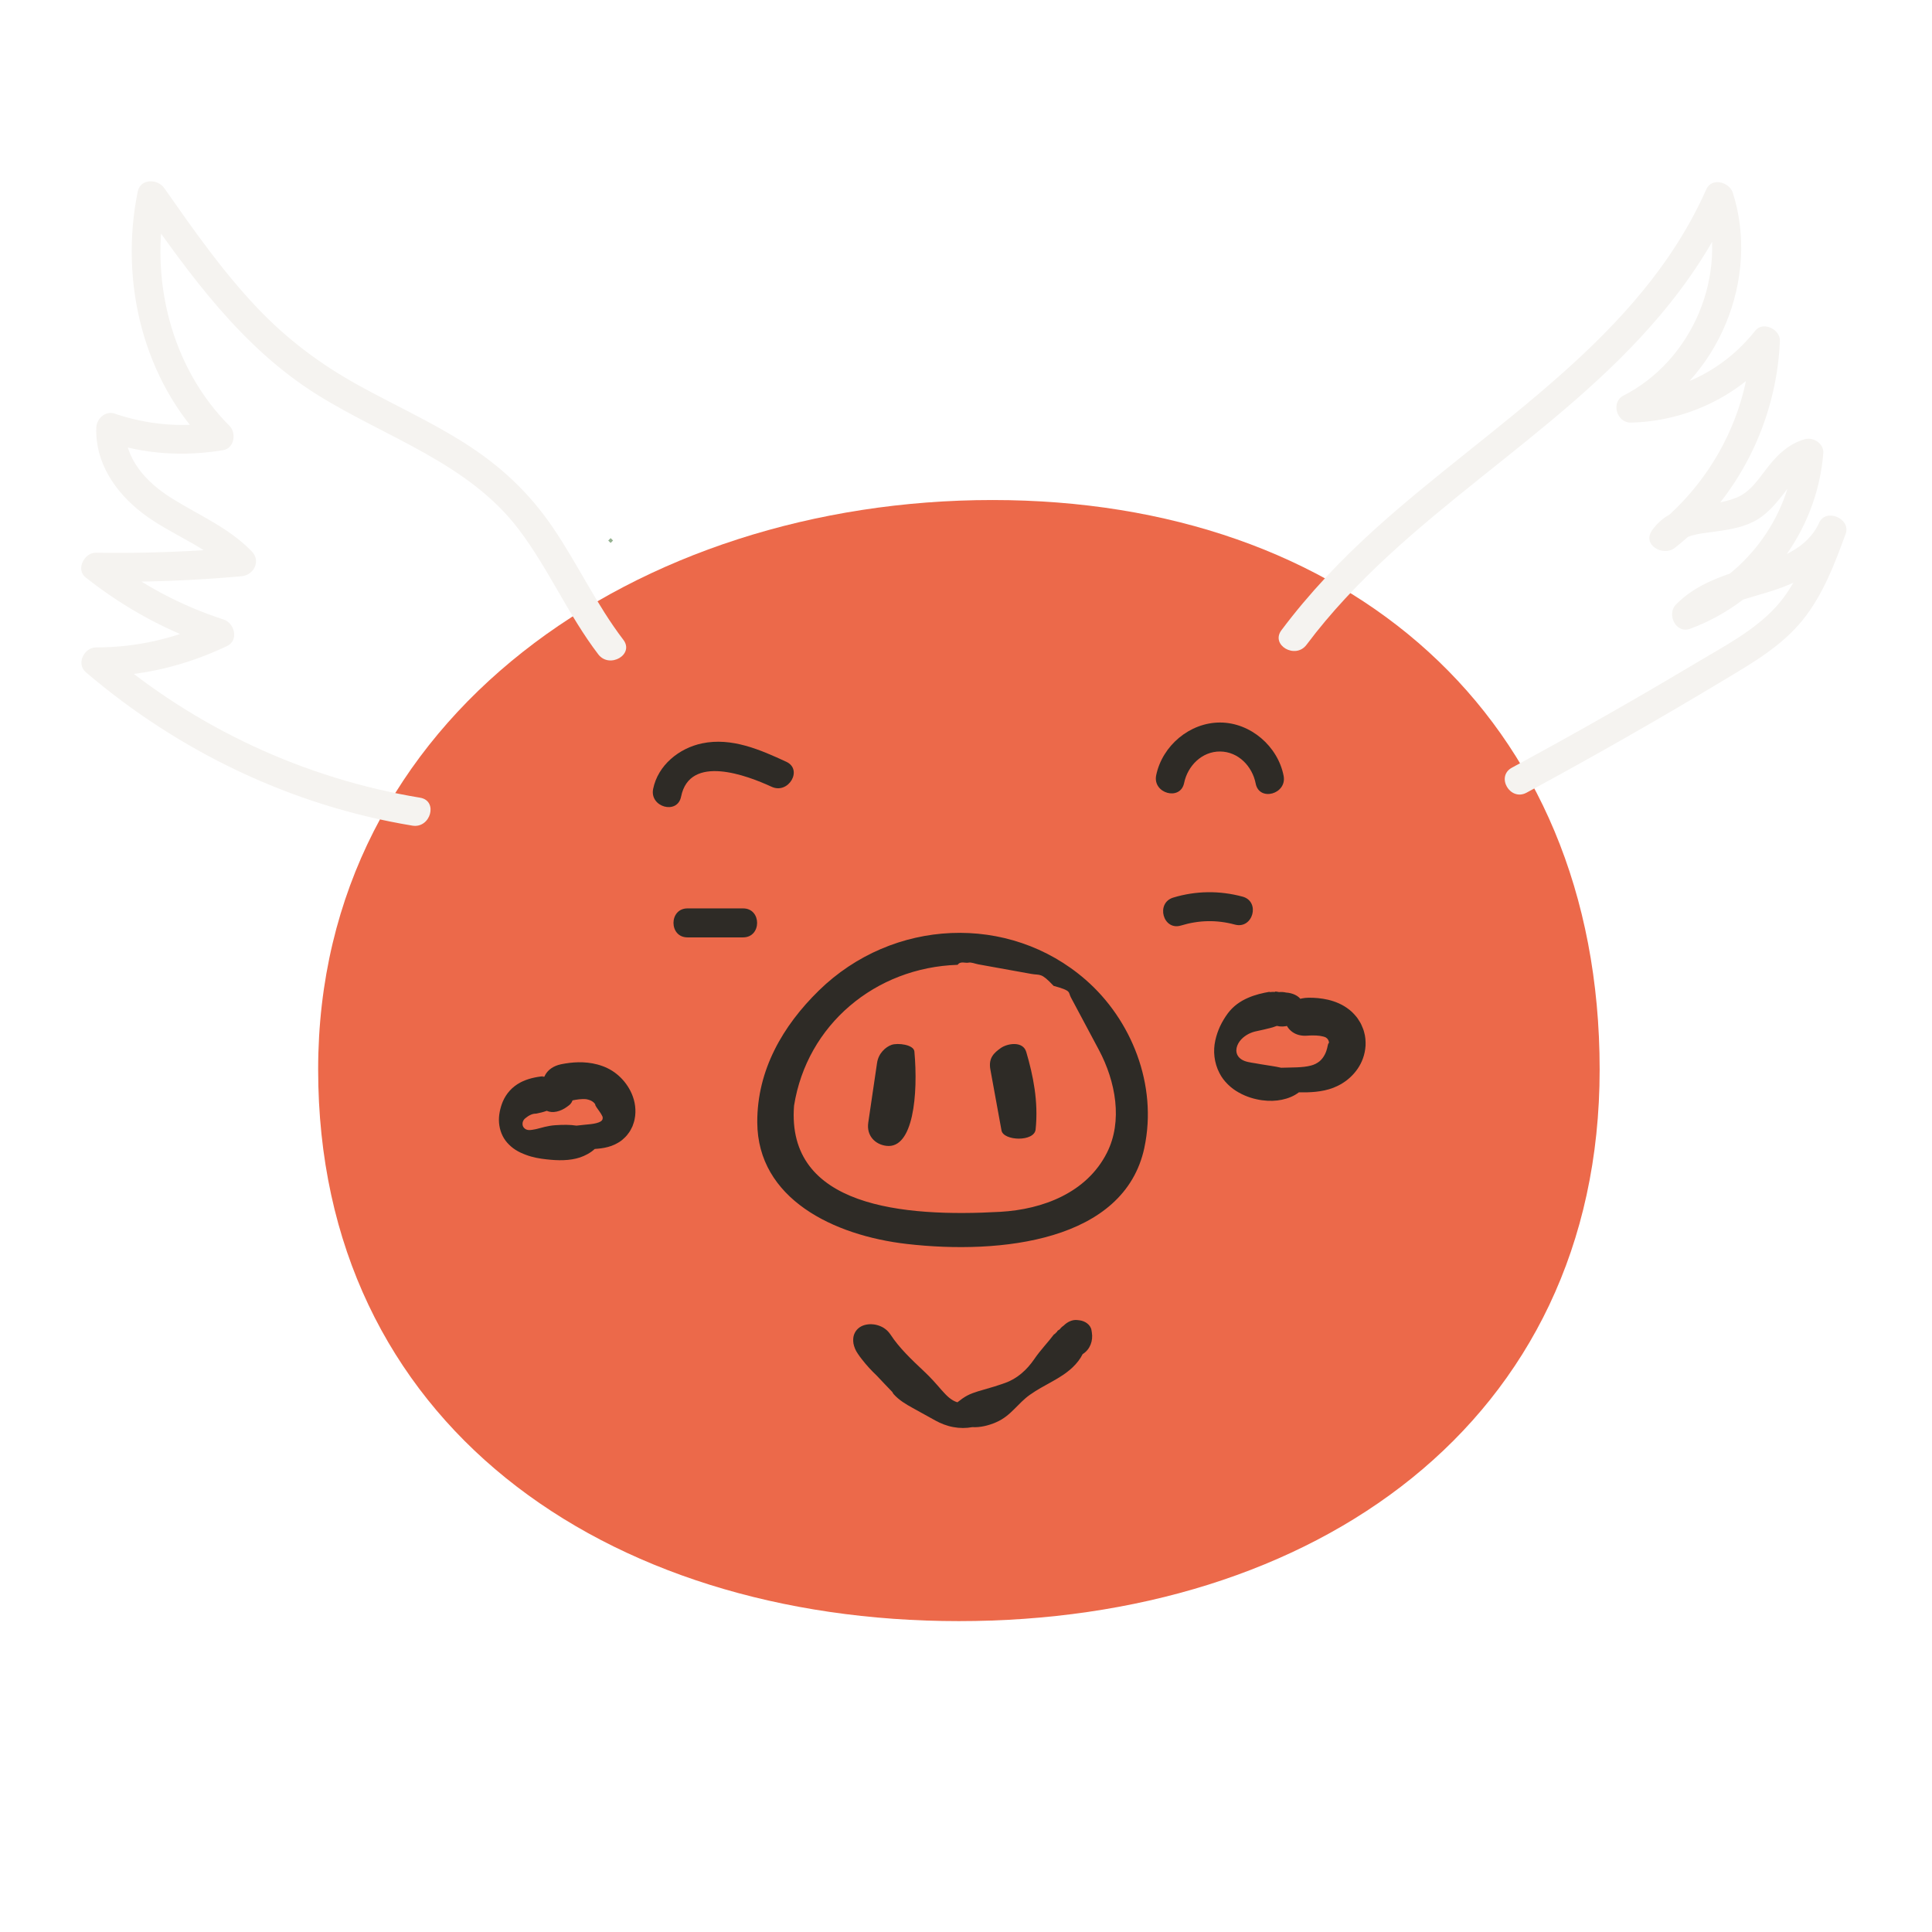
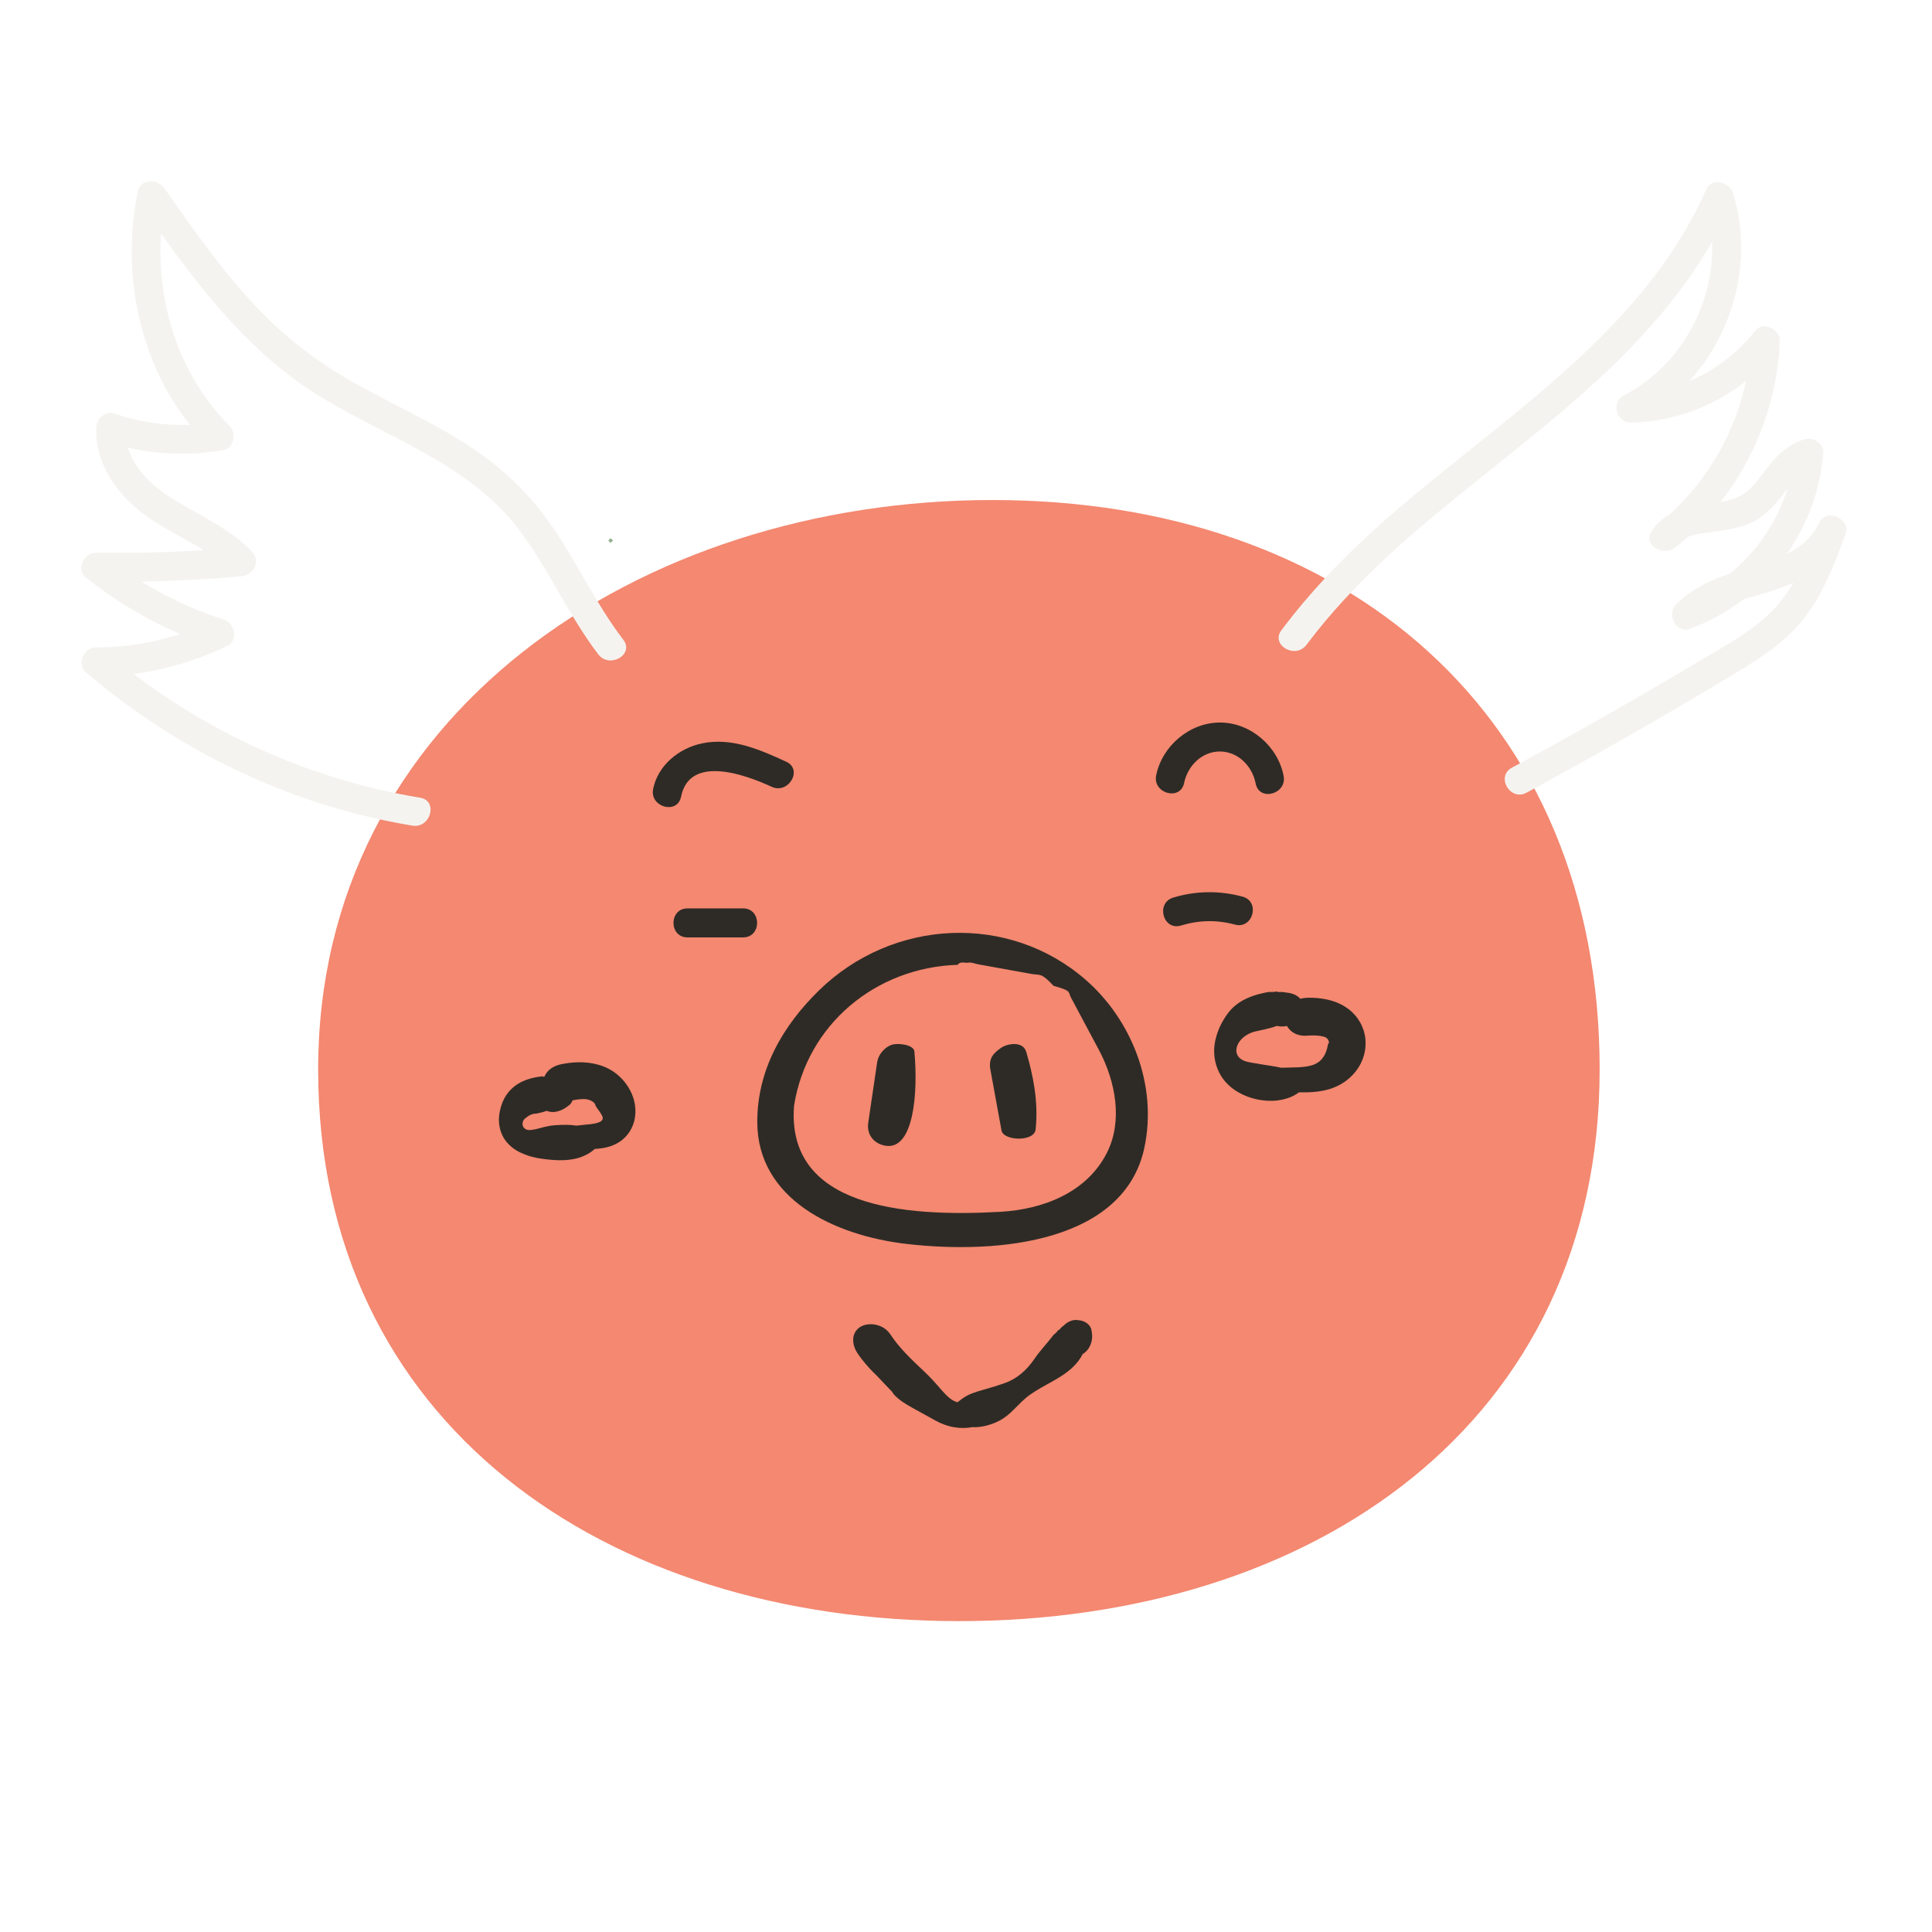
<svg xmlns="http://www.w3.org/2000/svg" id="Layer_1" data-name="Layer 1" viewBox="0 0 800 800">
  <defs>
    <style>
      .cls-1 {
        fill: #94b190;
      }

      .cls-2 {
        fill: #2e2b26;
      }

      .cls-3 {
-         fill: #EC694A;
+         fill: #f48870;
      }

      .cls-ear {
        fill: #F5F3F0;
      }
    </style>
  </defs>
  <path class="cls-3" d="M131.74,442.85c0,146.53,118.79,228.42,265.32,228.42s265.32-81.89,265.32-228.42-104.89-235.8-251.42-235.8-279.22,89.27-279.22,235.8Z" />
  <path class="cls-2" d="M473.87,475.22c-8.29,38.88-59.7,44.32-98.34,39.88-30.44-3.5-61.82-18.75-61.96-50.36-.09-21.67,10.58-39.98,25.48-54.56,30.61-29.95,78.75-32.11,110.45-4.51,19.03,16.56,29.89,43.57,24.36,69.55ZM455.03,434.75l-11.6-21.75c-1.21-2.27.47-2.69-7.16-4.78-5.28-5.64-5.47-4.27-9.25-4.95l-21.89-3.95c-1.29-.23-2.99-.98-4.17-.7s-3.28-.78-4.42.89c-34.03,1.09-62.41,24.77-67.74,58.33-3.26,41.94,45.15,46.22,85.39,43.95,17.66-1,35.8-7.92,44.16-24.44,6.65-13.14,3.63-29.55-3.32-42.6Z" />
  <rect class="cls-1" x="252.14" y="223.11" width="1.41" height="1.41" transform="translate(-84.2 244.35) rotate(-45)" />
  <path class="cls-3" d="M378.63,435.4c-.26-2.88-6.98-3.63-9.45-2.75s-5.42,3.48-6.01,7.48l-3.64,24.72c-.8,5.4,2.82,9.04,7.49,9.62,11.17,1.37,13.22-21.34,11.61-39.07ZM428.83,467.67c1.21-11.56-1.05-22.42-3.87-32.04-1.37-4.69-7.85-3.59-10.6-1.62s-5.16,4-4.28,8.79l4.62,25.31c.79,4.35,13.58,4.82,14.13-.43Z" />
  <path class="cls-2" d="M378.63,435.4c1.61,17.73-.44,40.44-11.61,39.07-4.67-.57-8.29-4.22-7.49-9.62l3.64-24.72c.59-4,3.51-6.59,6.01-7.48s9.19-.13,9.45,2.75Z" />
  <path class="cls-2" d="M428.83,467.67c-.55,5.25-13.34,4.78-14.13.43l-4.62-25.31c-.87-4.79,1.66-6.92,4.28-8.79,2.76-1.97,9.23-3.07,10.6,1.62,2.82,9.62,5.08,20.48,3.87,32.04Z" />
  <path class="cls-2" d="M446.97,546.71l-.94-.11c-1.98-.22-4.07.77-5.59,2.3-.61.4-1.17.93-1.65,1.57-.22.14-.44.24-.65.41l-.37.28.07.15c-.46.39-.88.83-1.27,1.29l.09-.35c-2.82,3.74-5.78,6.7-8.39,10.53-3.07,4.48-7.11,8.11-12.04,9.85-.96.36-1.95.68-2.95,1-1,.35-1.96.63-2.92.91-1.91.56-3.75,1.07-5.39,1.58-1.65.51-3.09,1.03-4.42,1.73-1.34.7-2.57,1.61-4.11,2.81-2.58-.77-4.44-2.69-6.56-5.07-1.04-1.19-2.19-2.54-3.41-3.86-1.21-1.31-2.45-2.59-3.76-3.81-5.37-5.04-10.42-9.87-13.89-15.19-.69-1.01-1.39-1.8-2.25-2.42-.79-.63-1.73-1.08-2.68-1.41-1.88-.66-4.08-.77-5.99-.2-1.91.57-3.53,1.87-4.28,3.99-.35,1.04-.43,2.27-.22,3.63.26,1.32.8,2.8,1.8,4.22.53.83,1.12,1.58,1.7,2.33,1.91,2.47,3.98,4.7,6.11,6.72,2.19,2.35,4.39,4.61,6.51,6.84.14.32.31.63.55.89,2.18,2.43,5.02,4.14,7.87,5.7,3.13,1.73,6.29,3.48,9.4,5.2,2.15,1.19,4.77,2.24,7.43,2.71,2.66.5,5.35.48,7.81.02,3.2.18,6.61-.6,9.85-2,3.23-1.38,5.59-3.5,7.62-5.54,2.07-2.04,3.94-4.11,6.39-5.84,3.03-2.16,6.1-3.74,9.12-5.44,3.02-1.69,6-3.48,8.64-5.99,1.67-1.6,3.15-3.47,4.09-5.41,3.18-1.99,4.37-5.61,3.82-8.98l-.15-.95c-.38-2.34-2.81-3.85-4.96-4.09Z" />
  <g id="ears">
    <path class="cls-ear" d="M541,266.99c40.39-53.92,103.07-85.05,146.3-136.3,11.87-14.08,22.16-29.4,29.63-46.26l-10.97-1.43c9.81,30.75-5,66.13-33.72,80.81-5.34,2.73-2.77,11.31,3.03,11.18,23.21-.52,45.57-11.27,60.01-29.53l-10.24-4.24c-1.26,30.26-16.19,58.51-39.96,77.14,3.14,2.42,6.28,4.85,9.42,7.27,3.06-4.27,9.66-4.67,14.39-5.33,5.83-.82,11.59-1.54,16.95-4.16,5.38-2.63,9.23-7.19,12.83-11.84,3.27-4.23,6.52-9.35,11.94-10.88l-7.6-5.79c-2.16,27.01-20.94,51.79-46.37,61.15,1.95,3.34,3.89,6.69,5.84,10.03,9.08-9.29,22.46-10.92,34.17-15.12,11.01-3.95,22-10.09,27-21.2l-10.97-4.62c-4.31,11.75-8.76,24.12-17.37,33.5-9.11,9.92-21.6,16.33-33.02,23.16-25.1,14.99-50.52,29.43-76.23,43.34-6.79,3.68-.74,14.04,6.06,10.36,27.42-14.84,54.52-30.28,81.24-46.34,11.89-7.15,24.36-14.24,33.16-25.23,8.4-10.48,13.15-23.11,17.72-35.59,2.32-6.32-8.17-10.83-10.97-4.62-4.84,10.75-16.34,14.81-26.91,17.95-11.7,3.47-23.62,6.97-32.39,15.94-3.94,4.03-.02,12.18,5.84,10.03,30.78-11.33,52.57-40.02,55.18-72.72.31-3.92-4.08-6.78-7.6-5.79-6.37,1.8-10.98,6.01-15.01,11.08s-7.42,10.79-13.48,13.18c-12.36,4.88-26.01,1.18-34.79,13.45-4.31,6.03,4.55,11.09,9.42,7.27,26.22-20.56,42.1-52.43,43.48-85.63.2-4.85-6.97-8.38-10.24-4.24-12.54,15.87-31.23,25.57-51.52,26.02l3.03,11.18c33.28-17.01,50.59-58.78,39.24-94.36-1.41-4.43-8.73-6.47-10.97-1.43-27.42,61.85-88.63,96.89-136.94,140.47-14.26,12.86-27.47,26.72-38.99,42.1-4.63,6.18,5.78,12.17,10.36,6.06h0Z" />
    <path class="cls-ear" d="M258.11,264.92c-11.08-14.5-18.78-31.12-28.98-46.19s-22.17-26.01-36.9-35.36c-14.09-8.94-29.34-15.83-43.92-23.9-15.66-8.66-29.56-19.07-41.88-32.08-14.4-15.2-26.44-32.4-38.42-49.51-2.71-3.87-9.85-4.03-10.97,1.43-7.63,37.32,2.22,78.29,29.54,105.56.88-3.34,1.77-6.69,2.65-10.03-14.09,2.34-28.26,1-41.76-3.57-3.84-1.3-7.46,2.1-7.6,5.79-.52,14.5,7.89,26.78,19.01,35.34,11.75,9.06,26.49,13.63,36.92,24.46l4.24-10.24c-20.06,1.82-40.18,2.57-60.33,2.25-4.79-.08-8.46,6.92-4.24,10.24,16.23,12.81,34.24,22.64,53.94,29.01-.48-3.66-.96-7.31-1.43-10.97-15.12,7.2-31.47,10.95-48.22,10.93-4.9,0-8.31,6.77-4.24,10.24,38.48,32.9,85.21,55.3,135.24,63.56,7.55,1.25,10.8-10.31,3.19-11.57-47.96-7.92-93-28.88-129.95-60.48l-4.24,10.24c18.94.02,37.21-4.44,54.27-12.57,4.95-2.36,3.1-9.5-1.43-10.97-17.6-5.69-34.11-14.46-48.64-25.92-1.41,3.41-2.83,6.83-4.24,10.24,20.14.32,40.26-.44,60.33-2.25,5.06-.46,8.06-6.28,4.24-10.24-9.46-9.82-21.89-14.98-33.26-22.09-10.35-6.48-19.62-16.28-19.16-29.23l-7.6,5.79c15.62,5.29,31.92,6.27,48.14,3.57,4.59-.76,5.59-7.09,2.65-10.03-24.19-24.14-33.22-60.77-26.45-93.88l-10.97,1.43c20.87,29.8,42.42,59.99,73.8,79.58,28.38,17.71,62.58,28.19,83.47,55.85,12.32,16.31,20.41,35.35,32.83,51.61,4.63,6.05,15.05.08,10.36-6.06h0Z" />
  </g>
  <path class="cls-2" d="M490.32,324.21c1.45-7.06,7.35-13.1,14.92-13.03s13.34,6.18,14.71,13.27c1.47,7.57,13.03,4.37,11.57-3.19-2.36-12.23-13.69-22.05-26.28-22.08s-23.97,9.6-26.49,21.84c-1.55,7.54,10.01,10.76,11.57,3.19h0Z" />
  <path class="cls-2" d="M325.58,315.43c-10.89-5.03-22.62-10.17-34.86-7.62-9.56,1.99-18.29,9.06-20.27,18.88-1.52,7.54,10.05,10.77,11.57,3.19,3.58-17.8,27.29-8.8,37.5-4.09,6.96,3.22,13.07-7.12,6.06-10.36h0Z" />
  <path class="cls-2" d="M539.32,414.84l-.55-.83c-1.15-1.73-3.57-2.85-6.27-3.02-.87-.21-1.85-.28-2.88-.19-.32-.06-.62-.14-.96-.17l-.6-.06-.08.15c-.79-.02-1.6,0-2.42.13l.42-.22c-3.14.54-6.27,1.25-9.3,2.6-.76.31-1.49.72-2.23,1.11-.75.44-1.56.94-2.26,1.48-1.44,1.08-2.7,2.36-3.78,3.79-1.25,1.7-2.3,3.46-3.19,5.32-.86,1.87-1.55,3.84-2,5.94-.46,2.08-.61,4.35-.34,6.66.26,2.29.97,4.71,2.06,6.78,1.68,3.38,4.81,6.35,8.01,8.08,3.23,1.83,6.52,2.75,9.56,3.19,3.02.42,5.91.31,8.31-.21,2.47-.51,4.93-1.46,7.01-3.05,2.27.03,4.59.01,6.99-.24,2.41-.26,4.86-.71,7.38-1.69,2.61-1.04,5.03-2.51,7.12-4.5,2.08-2,3.92-4.48,5.05-7.64.58-1.63.96-3.4,1.08-5.26.07-1.86-.06-3.81-.61-5.66-.22-.96-.62-1.76-.97-2.63-.33-.86-.84-1.66-1.36-2.46-.49-.82-1.1-1.53-1.74-2.23-.62-.73-1.31-1.32-2.02-1.89-2.86-2.28-5.96-3.46-8.8-4.14-2.86-.66-5.58-.88-8.15-.84-3.97.06-6.64,1.52-8.18,3.31-1.55,1.8-1.98,3.97-1.62,5.93.36,1.97,1.48,3.74,3.1,4.91,1.63,1.18,3.75,1.76,6.28,1.55.71-.04,1.42-.1,2.08-.09,1.13-.03,2.12.07,3.07.17.86.16,1.71.32,2.26.57.16.08.32.15.41.26.1.09.24.17.34.26.13.21.34.35.42.58.16.16.16.49.29.71.02.12,0,.22.03.32,0,.11-.03.21-.02.31-.14.1-.26.19-.28.28-.16.43-.23,1.01-.43,1.82-.19.8-.52,1.77-1.04,2.75-.52.97-1.23,1.93-2.09,2.66-.97.79-2.23,1.45-3.6,1.79-3.48.92-7.81.74-12.32.9-2.81-.66-5.67-.95-8.48-1.46-2.71-.54-4.89-.67-6.7-1.36-.89-.35-1.72-.85-2.38-1.61-.62-.72-1-1.67-1-2.74.01-1.33.55-2.65,1.35-3.74.8-1.1,1.86-1.99,2.97-2.67,1.11-.69,2.31-1.14,3.4-1.42,1.18-.26,2.38-.52,3.63-.8,1.68-.39,3.57-.82,5.43-1.53,1.67.42,3.34.32,4.98-.18,1.64-.5,3.23-1.42,4.54-2.63l.74-.69c1.84-1.68,1.6-4.53.35-6.42Z" />
  <path class="cls-2" d="M237,451.38l-.37-.89c-.76-1.87-2.83-3.31-5.35-3.82-.8-.31-1.72-.5-2.73-.52-.29-.1-.58-.2-.92-.27l-.58-.11-.09.14c-.78-.1-1.58-.14-2.41-.07l.43-.19c-1.58.13-3.19.4-4.78.8-.8.19-1.59.45-2.37.73-.39.13-.78.31-1.16.48l-.57.25-.64.33c-3.43,1.82-5.85,4.59-7.26,7.9-1.03,2.46-1.83,5.78-1.56,8.79.25,3.02,1.36,5.93,3.35,8.2,1.01,1.13,2.15,2.16,3.47,2.99.66.41,1.34.8,2.06,1.14.36.17.71.34,1.12.49l1.01.4c2.98,1.15,5.94,1.61,8.55,1.9,2.47.28,4.83.44,7.2.35,2.35-.09,4.64-.43,6.76-1.13,1.07-.36,2.05-.8,3.11-1.37,1.04-.57,2.07-1.27,3-2.14,1.7-.13,3.49-.29,5.42-.81,1.92-.5,3.95-1.38,5.85-2.85.7-.63,1.44-1.26,2.05-2,.58-.76,1.22-1.52,1.64-2.41.23-.43.45-.88.67-1.33.18-.46.34-.95.49-1.42.34-.95.45-1.86.61-2.82.44-3.78-.39-7.31-1.98-10.44-1.37-2.63-3.23-4.98-5.63-6.92-1.19-.97-2.54-1.83-4.02-2.53-.77-.4-1.37-.58-2.04-.84-.66-.26-1.33-.42-1.99-.62-2.67-.71-5.34-.95-7.85-.91-2.51.05-4.87.37-7.1.81-3.4.71-5.45,2.4-6.55,4.3-1.1,1.91-1.27,4.08-.75,6,.52,1.93,1.76,3.61,3.48,4.59,1.73.99,3.9,1.28,6.26.62.66-.18,1.32-.35,1.95-.48,2.09-.45,4.03-.69,5.77-.58.48.06.91.2,1.36.32.39.15.93.33,1.09.47.25.1.49.35.75.52.23.27.5.47.7.79,0,.21.05.36.11.53.32.59.68,1.13,1.09,1.67.35.54.79,1.07,1.09,1.58.3.48.57,1,.74,1.35.13.39.12.88-.07,1.33-.11.24-.41.53-.76.73-.84.51-2.27.86-4.01,1.07-.87.11-1.81.19-2.82.28-1.02.09-2.09.2-3.12.34-2.66-.43-5.56-.39-8.71-.18-1.55.1-3.03.36-4.41.69-1.31.32-2.5.68-3.6.93-2.35.47-3.85.74-5-.52l-.08-.09c-.62-.76-.66-1.81-.35-2.59.15-.4.39-.74.66-1.02.27-.3.54-.4.93-.74.74-.59,1.6-1.02,2.35-1.24.37-.12.73-.17,1.01-.19.14-.03.27.02.38,0,.14-.02.42-.06.61-.12.57-.1,1.15-.24,1.8-.41.66-.16,1.35-.39,2.11-.65,1.27.56,2.62.63,4.09.32,1.45-.31,2.99-1.01,4.35-2.03l.77-.58c1.91-1.41,2.17-4.25,1.35-6.29Z" />
  <g id="eyes">
    <path class="cls-2" d="M489.01,383.24c7.45-2.26,14.81-2.42,22.32-.39s10.65-9.56,3.19-11.57c-9.5-2.56-19.29-2.46-28.7.39-7.37,2.23-4.23,13.82,3.19,11.57h0Z" />
    <path class="cls-2" d="M307.71,376.15h-23.04c-7.72,0-7.73,12,0,12h23.04c7.72,0,7.73-12,0-12h0Z" />
  </g>
</svg>
